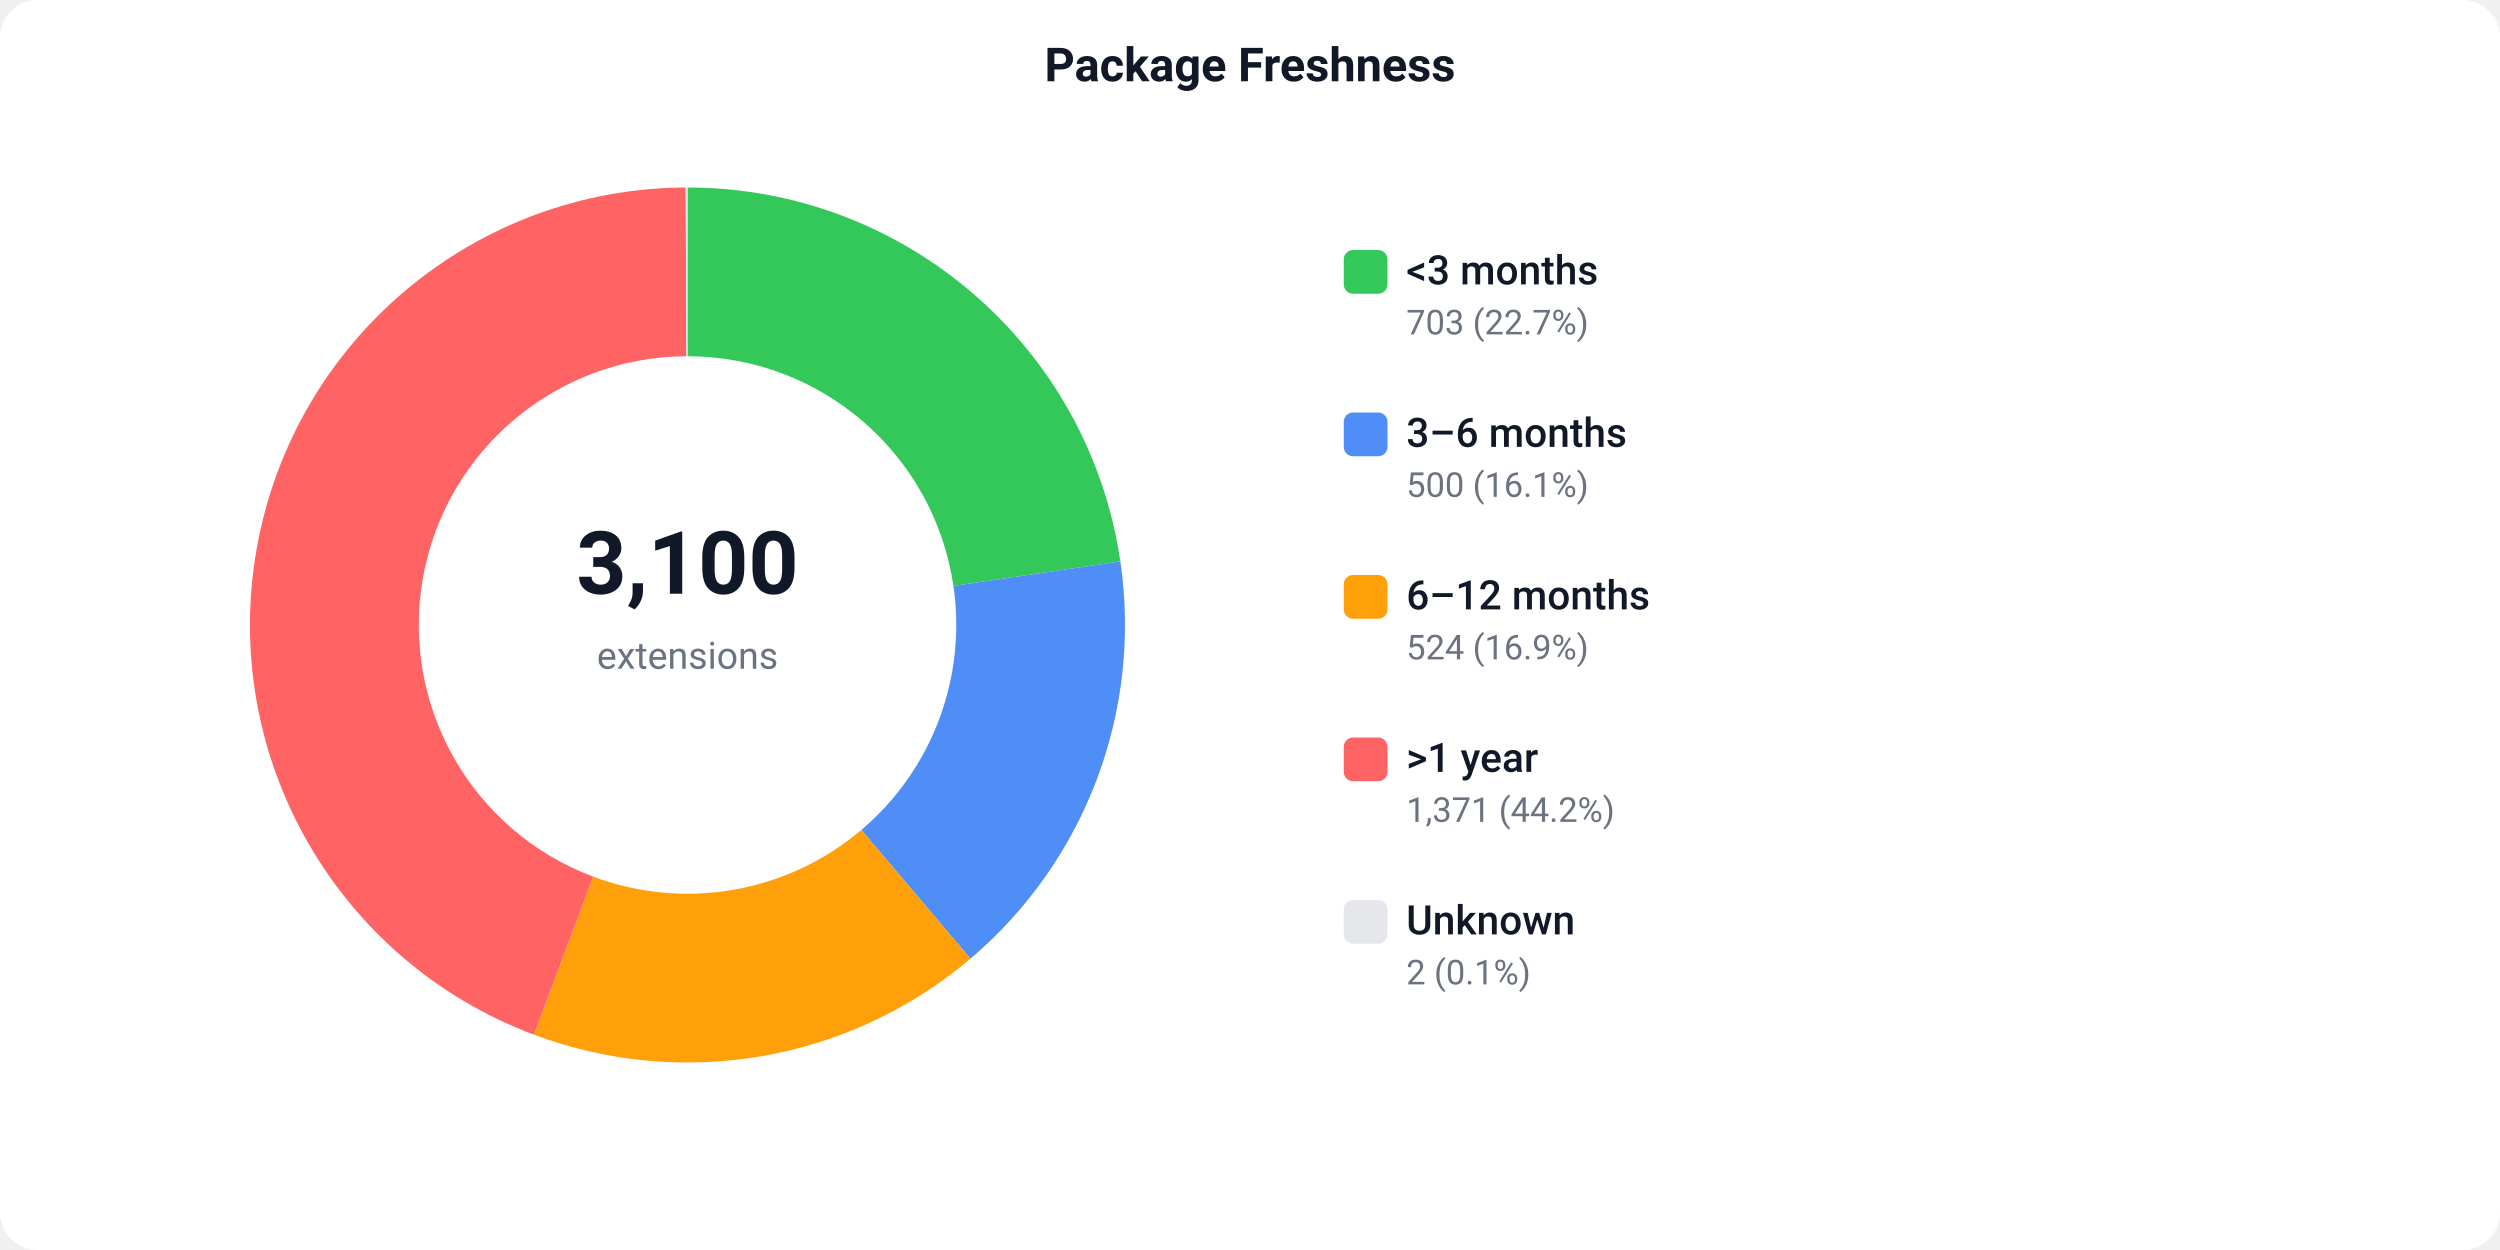
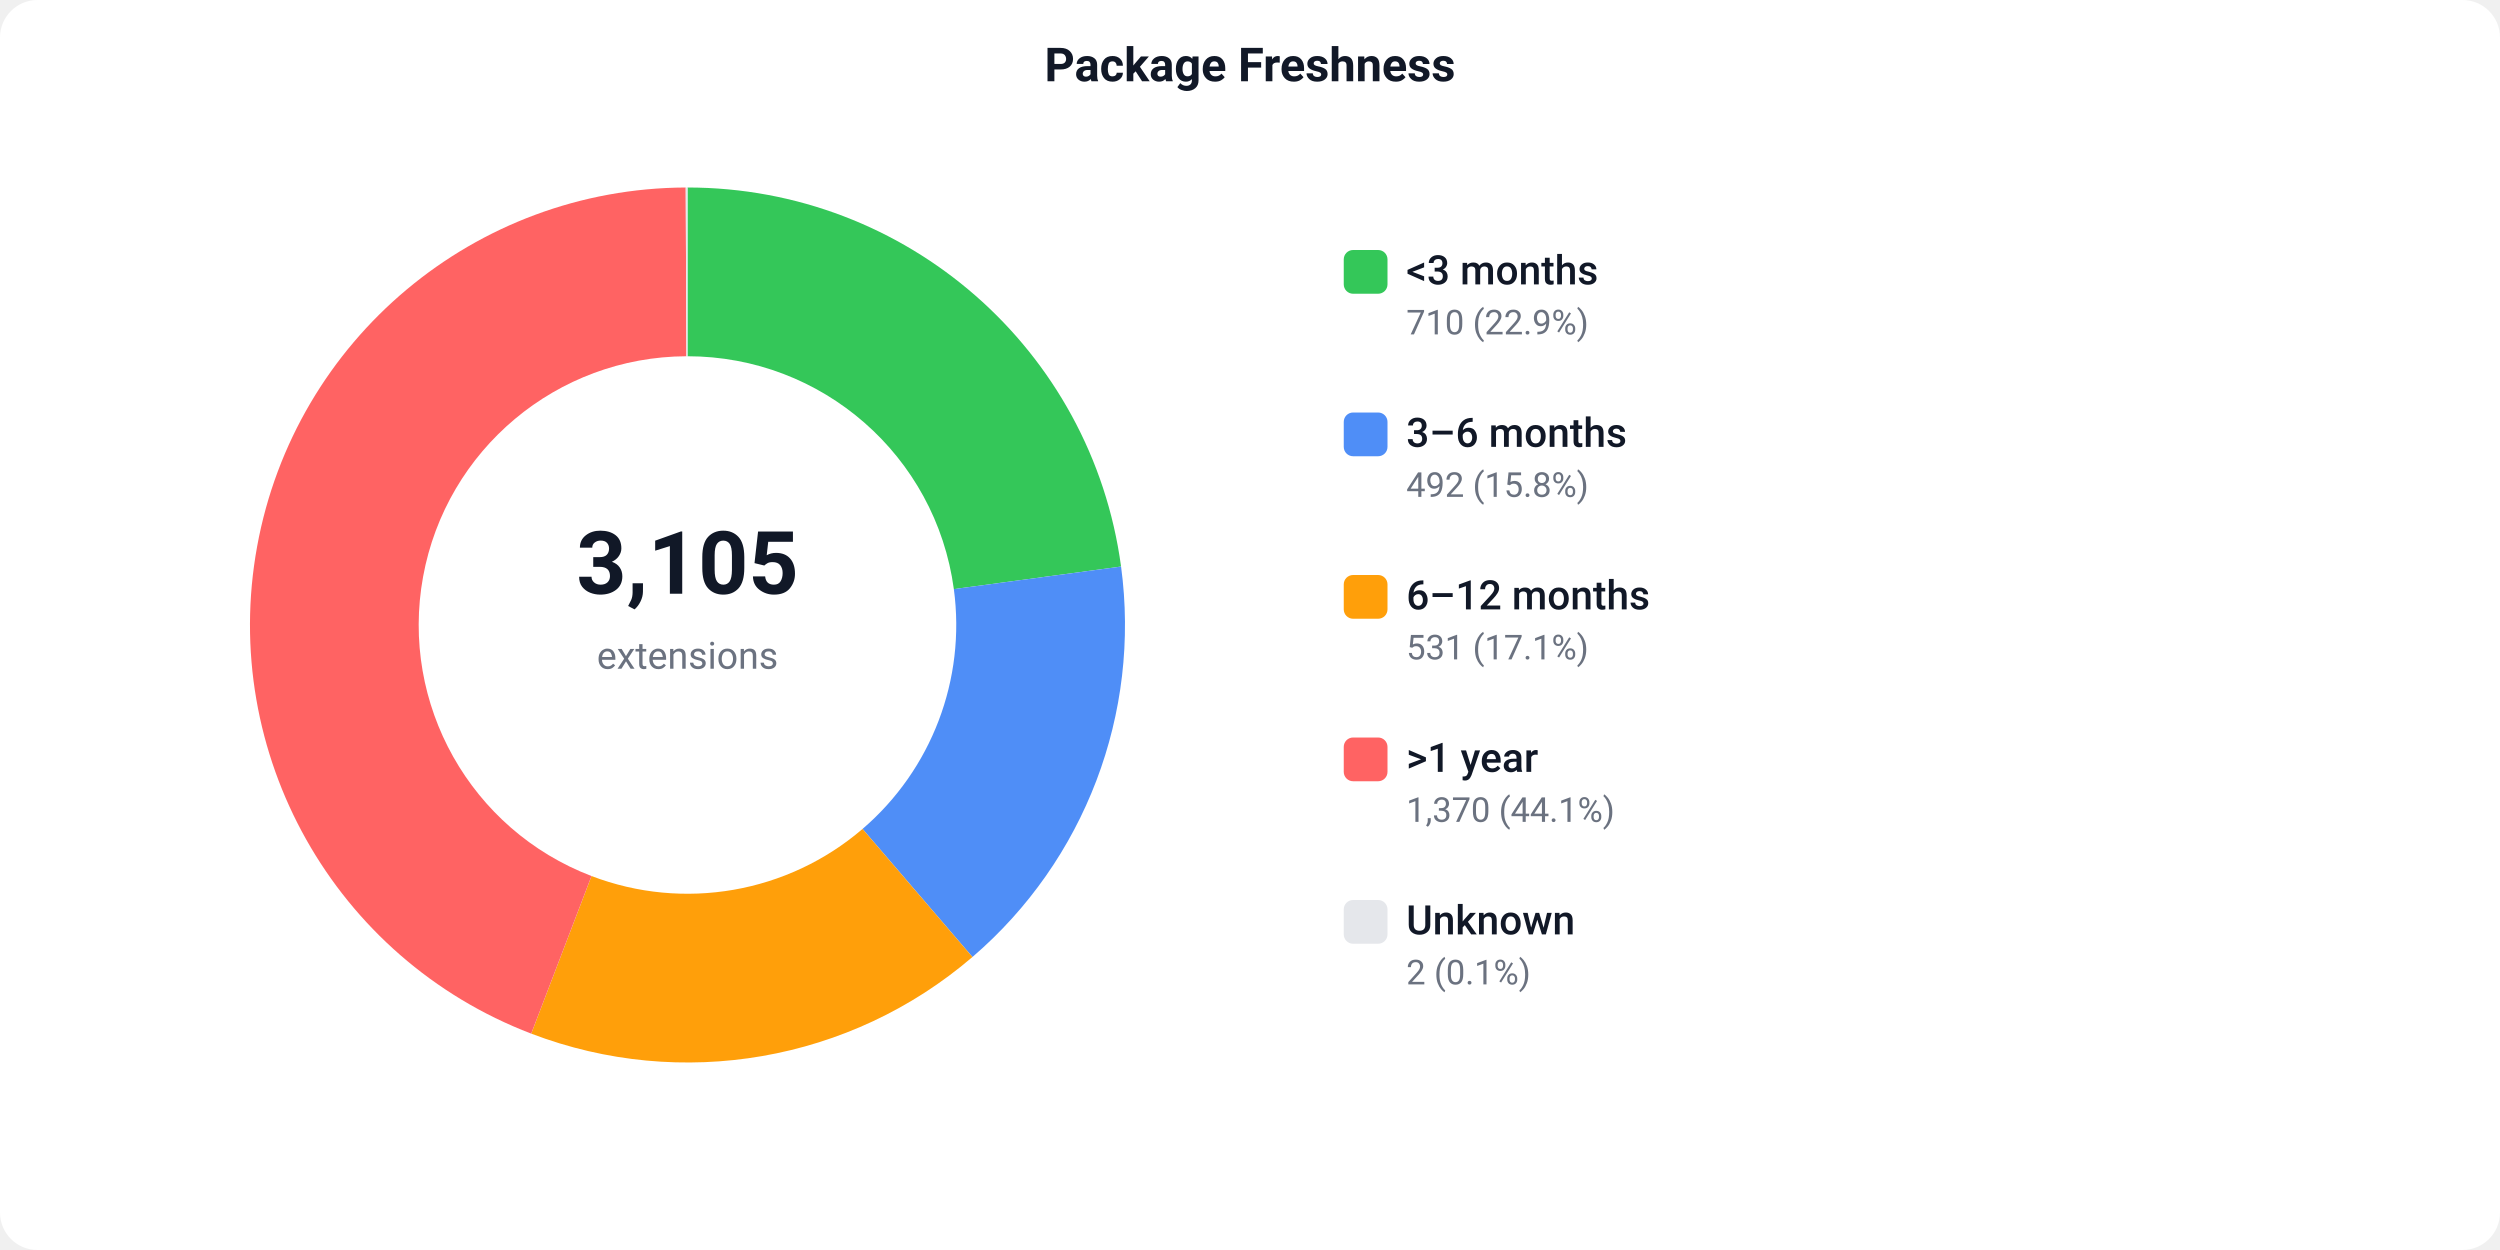
<svg xmlns="http://www.w3.org/2000/svg" width="800" height="400" viewBox="0 0 800 400">
  <defs>
    <style>text { font-family: -apple-system, BlinkMacSystemFont, 'Segoe UI', Roboto, sans-serif; }</style>
  </defs>
  <rect width="800" height="400" fill="#ffffff" rx="12" />
  <text x="400" y="26" text-anchor="middle" font-size="15" font-weight="600" fill="#111827">Package Freshness</text>
-   <path d="M 220.00 60.00 A 140 140 0 0 1 358.51 179.64 L 305.09 187.49 A 86 86 0 0 0 220.00 114.00 Z" fill="#34C759" />
-   <path d="M 358.51 179.64 A 140 140 0 0 1 310.54 306.78 L 275.62 265.59 A 86 86 0 0 0 305.09 187.49 Z" fill="#4F8EF7" />
-   <path d="M 310.54 306.78 A 140 140 0 0 1 170.85 331.09 L 189.81 280.52 A 86 86 0 0 0 275.62 265.59 Z" fill="#FF9F0A" />
-   <path d="M 170.85 331.09 A 140 140 0 0 1 219.43 60.00 L 219.65 114.00 A 86 86 0 0 0 189.81 280.52 Z" fill="#FF6363" />
+   <path d="M 220.00 60.00 A 140 140 0 0 1 358.74 181.29 L 305.23 188.51 A 86 86 0 0 0 220.00 114.00 Z" fill="#34C759" />
+   <path d="M 358.74 181.29 A 140 140 0 0 1 311.18 306.24 L 276.01 265.26 A 86 86 0 0 0 305.23 188.51 Z" fill="#4F8EF7" />
+   <path d="M 311.18 306.24 A 140 140 0 0 1 169.99 330.76 L 189.28 280.33 A 86 86 0 0 0 276.01 265.26 Z" fill="#FF9F0A" />
+   <path d="M 169.99 330.76 A 140 140 0 0 1 219.43 60.00 L 219.65 114.00 A 86 86 0 0 0 189.28 280.33 Z" fill="#FF6363" />
  <path d="M 219.43 60.00 A 140 140 0 0 1 220.00 60.00 L 220.00 114.00 A 86 86 0 0 0 219.65 114.00 Z" fill="#e5e7eb" />
-   <text x="220" y="190" text-anchor="middle" font-size="28" font-weight="700" fill="#111827">3,100</text>
+   <text x="220" y="190" text-anchor="middle" font-size="28" font-weight="700" fill="#111827">3,105</text>
  <text x="220" y="214" text-anchor="middle" font-size="12" fill="#6b7280">extensions</text>
  <rect x="430" y="80" width="14" height="14" fill="#34C759" rx="3" />
  <text x="450" y="91" font-size="13" font-weight="500" fill="#111827">&lt;3 months</text>
-   <text x="450" y="107" font-size="11" fill="#6b7280">703 (22.7%)</text>
+   <text x="450" y="107" font-size="11" fill="#6b7280">710 (22.9%)</text>
  <rect x="430" y="132" width="14" height="14" fill="#4F8EF7" rx="3" />
  <text x="450" y="143" font-size="13" font-weight="500" fill="#111827">3–6 months</text>
-   <text x="450" y="159" font-size="11" fill="#6b7280">500 (16.1%)</text>
+   <text x="450" y="159" font-size="11" fill="#6b7280">492 (15.8%)</text>
  <rect x="430" y="184" width="14" height="14" fill="#FF9F0A" rx="3" />
  <text x="450" y="195" font-size="13" font-weight="500" fill="#111827">6–12 months</text>
-   <text x="450" y="211" font-size="11" fill="#6b7280">524 (16.9%)</text>
+   <text x="450" y="211" font-size="11" fill="#6b7280">531 (17.1%)</text>
  <rect x="430" y="236" width="14" height="14" fill="#FF6363" rx="3" />
  <text x="450" y="247" font-size="13" font-weight="500" fill="#111827">&gt;1 year</text>
-   <text x="450" y="263" font-size="11" fill="#6b7280">1,371 (44.2%)</text>
+   <text x="450" y="263" font-size="11" fill="#6b7280">1,370 (44.1%)</text>
  <rect x="430" y="288" width="14" height="14" fill="#e5e7eb" rx="3" />
  <text x="450" y="299" font-size="13" font-weight="500" fill="#111827">Unknown</text>
  <text x="450" y="315" font-size="11" fill="#6b7280">2 (0.1%)</text>
</svg>
